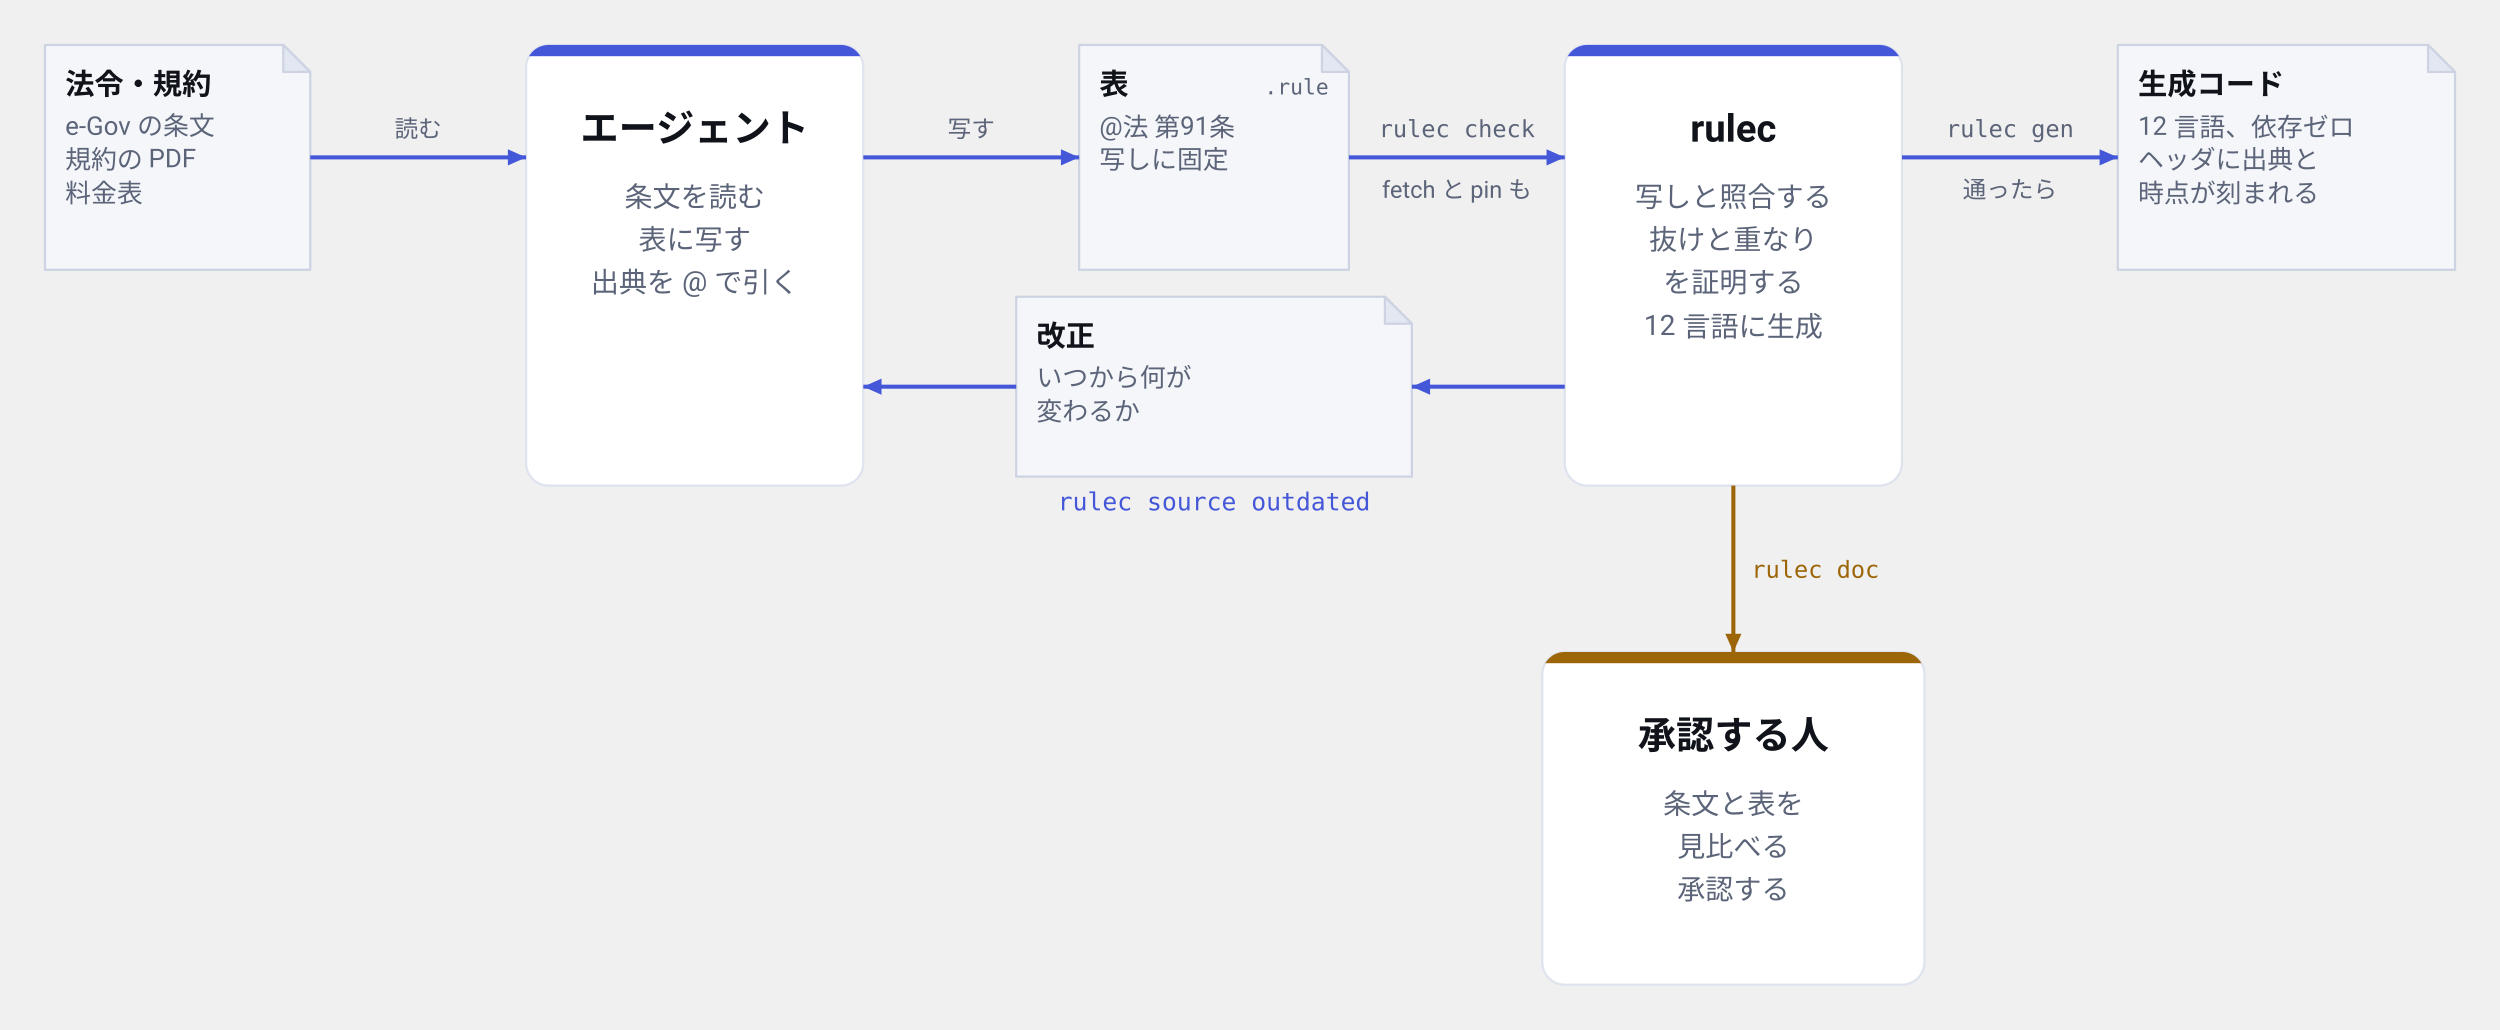
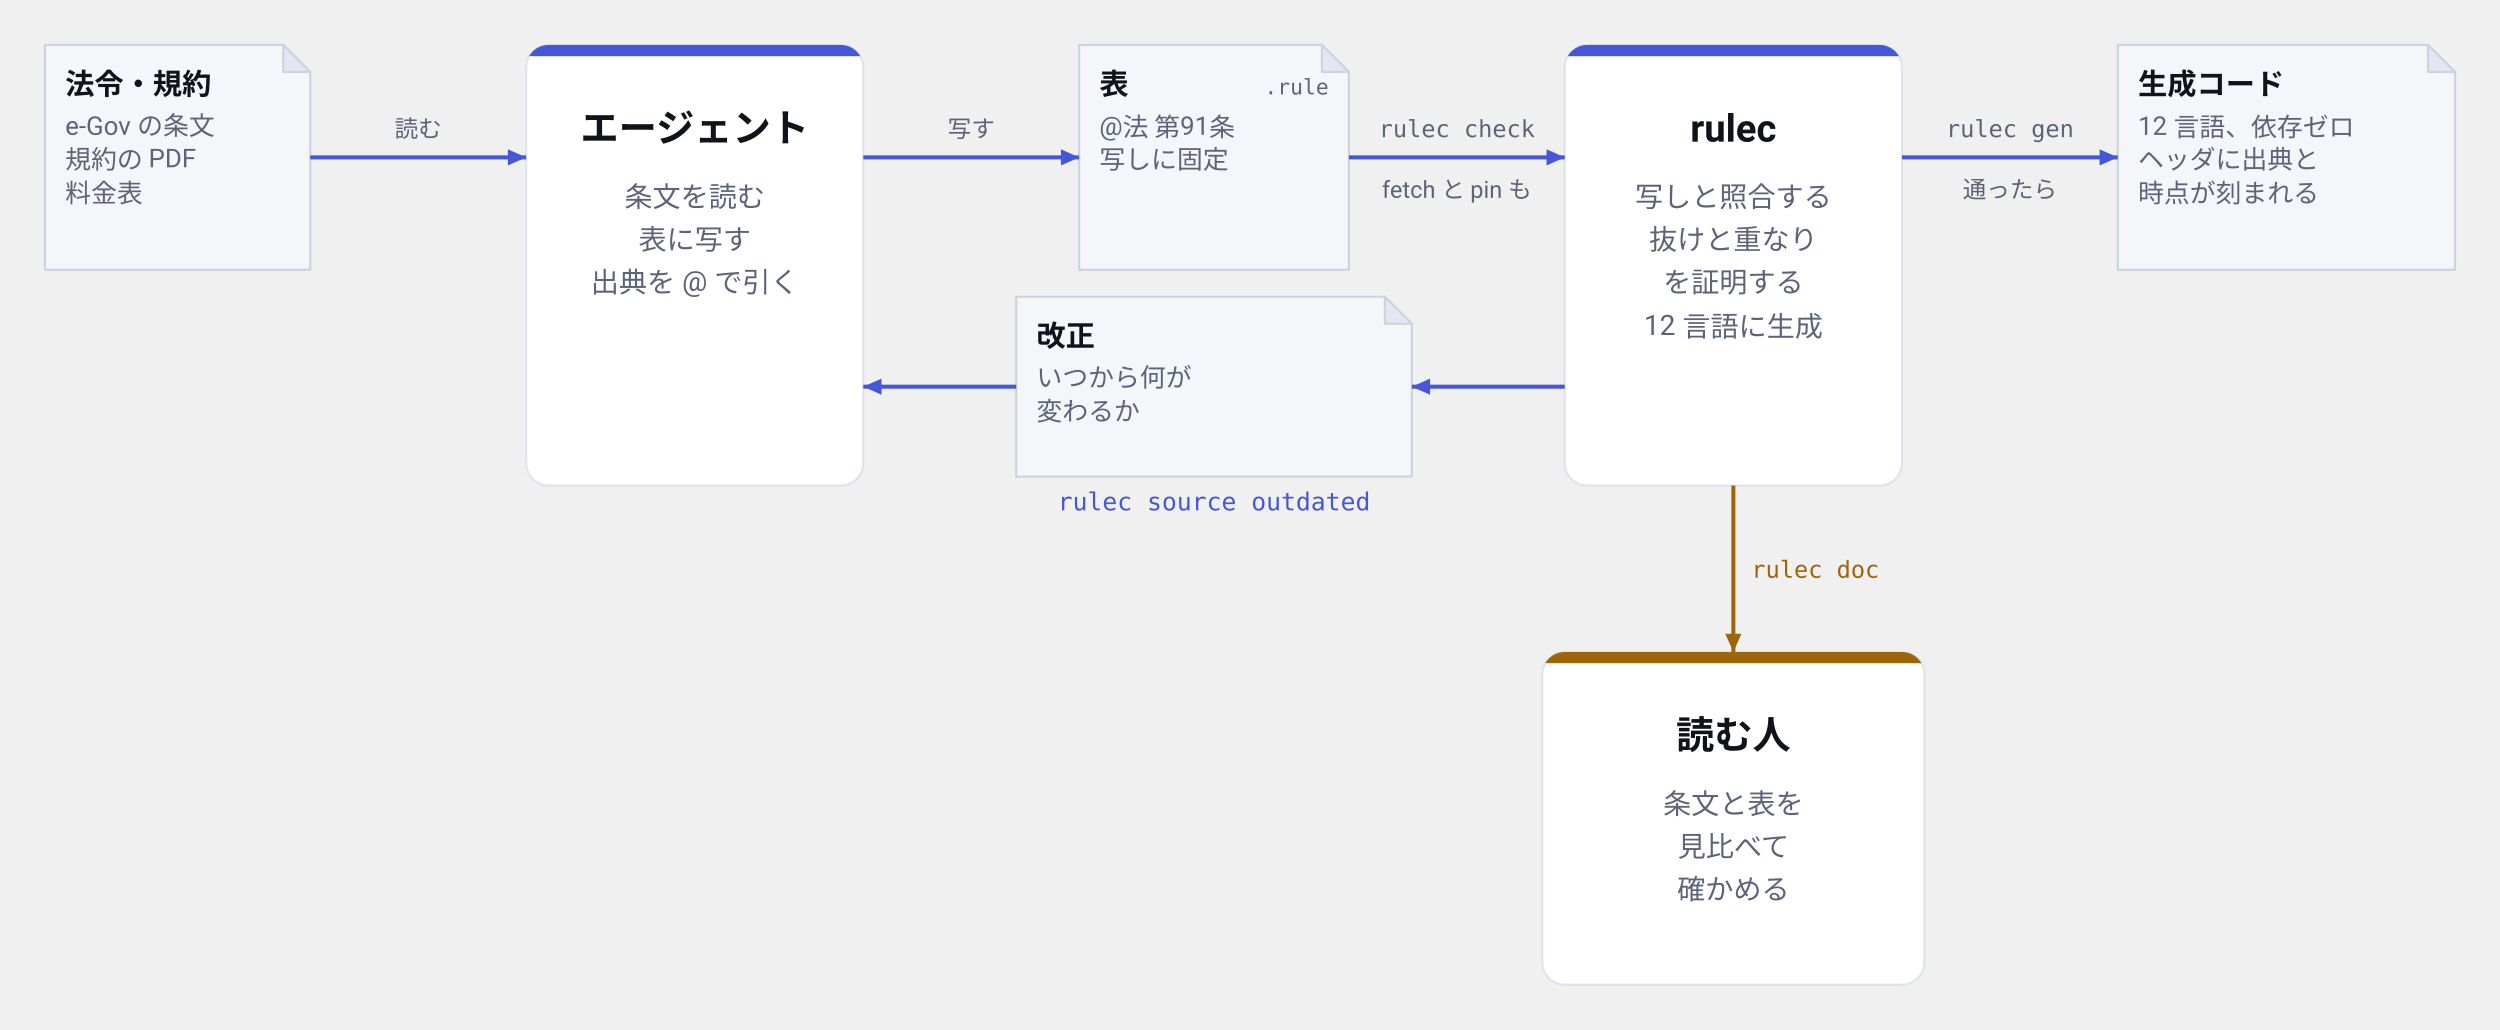
- <svg xmlns="http://www.w3.org/2000/svg" viewBox="0 0 1112 458" width="1112" height="458" role="img" aria-label="法令や公開された規約を、エージェントが表（.rule）に写し、条文を @ で引用する。rulec が写しと照合し、抜けと重なりを証明して、12 言語に生成する。承認する人は rulec doc の資料で条文と表を見比べる。改正が出れば rulec source outdated が知らせ、表を読み直す。" font-family="-apple-system, BlinkMacSystemFont, &quot;Hiragino Sans&quot;, &quot;Noto Sans JP&quot;, &quot;Yu Gothic&quot;, Meiryo, &quot;Segoe UI&quot;, Roboto, sans-serif">
+ <svg xmlns="http://www.w3.org/2000/svg" viewBox="0 0 1112 458" width="1112" height="458" role="img" aria-label="法令や公開された規約を、エージェントが表（.rule）に写し、条文を @ で引用する。rulec が写しと照合し、抜けと重なりを証明して、12 言語に生成する。読む人は rulec doc の資料で条文と表を見比べる。改正が出れば rulec source outdated が知らせ、表を読み直す。" font-family="-apple-system, BlinkMacSystemFont, &quot;Hiragino Sans&quot;, &quot;Noto Sans JP&quot;, &quot;Yu Gothic&quot;, Meiryo, &quot;Segoe UI&quot;, Roboto, sans-serif">
  <defs>
    <marker id="head-neutral" viewBox="0 0 10 10" refX="9" refY="5" markerWidth="9" markerHeight="9" markerUnits="userSpaceOnUse" orient="auto">
      <path d="M0,1 L9,5 L0,9 Z" fill="#8b94ab" />
    </marker>
    <marker id="head-accent" viewBox="0 0 10 10" refX="9" refY="5" markerWidth="9" markerHeight="9" markerUnits="userSpaceOnUse" orient="auto">
      <path d="M0,1 L9,5 L0,9 Z" fill="#4457d8" />
    </marker>
    <marker id="head-human" viewBox="0 0 10 10" refX="9" refY="5" markerWidth="9" markerHeight="9" markerUnits="userSpaceOnUse" orient="auto">
      <path d="M0,1 L9,5 L0,9 Z" fill="#9c6508" />
    </marker>
  </defs>
  <path d="M20,20.0 H126 L138,32.0 V120.0 H20 Z" fill="#f5f6fa" stroke="#cdd3e2" stroke-linejoin="round" />
  <path d="M126,20.0 V32.0 H138 Z" fill="#e3e7f1" stroke="#cdd3e2" stroke-linejoin="round" />
  <text x="29" y="42.0" font-size="13" font-weight="600" text-anchor="start" fill="#10131a">法令・規約</text>
  <text x="29" y="60.0" font-size="11.5" font-weight="400" text-anchor="start" fill="#5b6478">e-Gov の条文</text>
  <text x="29" y="75.0" font-size="11.5" font-weight="400" text-anchor="start" fill="#5b6478">規約の PDF</text>
  <text x="29" y="90.0" font-size="11.5" font-weight="400" text-anchor="start" fill="#5b6478">料金表</text>
  <clipPath id="clip-1">
    <rect x="234" y="20" width="150" height="196" rx="10" />
  </clipPath>
  <rect x="234" y="20" width="150" height="196" rx="10" fill="#ffffff" stroke="#dfe3ee" />
  <rect x="234" y="20" width="150" height="5" fill="#4457d8" clip-path="url(#clip-1)" />
  <text x="309.0" y="63" font-size="17" font-weight="700" text-anchor="middle" fill="#10131a">エージェント</text>
  <text x="309.0" y="92" font-size="12.5" font-weight="400" text-anchor="middle" fill="#5b6478">条文を読む</text>
  <text x="309.0" y="111" font-size="12.5" font-weight="400" text-anchor="middle" fill="#5b6478">表に写す</text>
  <text x="309.0" y="130" font-size="12.5" font-weight="400" text-anchor="middle" fill="#5b6478">出典を @ で引く</text>
  <path d="M480,20.0 H588 L600,32.0 V120.0 H480 Z" fill="#f5f6fa" stroke="#cdd3e2" stroke-linejoin="round" />
  <path d="M588,20.0 V32.0 H600 Z" fill="#e3e7f1" stroke="#cdd3e2" stroke-linejoin="round" />
  <text x="489" y="42.0" font-size="13" font-weight="600" text-anchor="start" fill="#10131a">表</text>
  <text x="591" y="42.0" font-size="9.5" font-weight="400" text-anchor="end" fill="#5b6478" font-family="ui-monospace, SFMono-Regular, Menlo, Consolas, monospace">.rule</text>
  <text x="489" y="60.0" font-size="11.5" font-weight="400" text-anchor="start" fill="#5b6478">@法 第91条</text>
  <text x="489" y="75.0" font-size="11.5" font-weight="400" text-anchor="start" fill="#5b6478">写しに固定</text>
  <clipPath id="clip-3">
    <rect x="696" y="20" width="150" height="196" rx="10" />
  </clipPath>
  <rect x="696" y="20" width="150" height="196" rx="10" fill="#ffffff" stroke="#dfe3ee" />
  <rect x="696" y="20" width="150" height="5" fill="#4457d8" clip-path="url(#clip-3)" />
  <text x="771.0" y="63" font-size="17" font-weight="700" text-anchor="middle" fill="#10131a">rulec</text>
  <text x="771.0" y="92" font-size="12.5" font-weight="400" text-anchor="middle" fill="#5b6478">写しと照合する</text>
  <text x="771.0" y="111" font-size="12.5" font-weight="400" text-anchor="middle" fill="#5b6478">抜けと重なり</text>
  <text x="771.0" y="130" font-size="12.5" font-weight="400" text-anchor="middle" fill="#5b6478">を証明する</text>
  <text x="771.0" y="149" font-size="12.5" font-weight="400" text-anchor="middle" fill="#5b6478">12 言語に生成</text>
  <path d="M942,20.0 H1080 L1092,32.0 V120.0 H942 Z" fill="#f5f6fa" stroke="#cdd3e2" stroke-linejoin="round" />
  <path d="M1080,20.0 V32.0 H1092 Z" fill="#e3e7f1" stroke="#cdd3e2" stroke-linejoin="round" />
  <text x="951" y="42.0" font-size="13" font-weight="600" text-anchor="start" fill="#10131a">生成コード</text>
  <text x="951" y="60.0" font-size="11.5" font-weight="400" text-anchor="start" fill="#5b6478">12 言語、依存ゼロ</text>
  <text x="951" y="75.0" font-size="11.5" font-weight="400" text-anchor="start" fill="#5b6478">ヘッダに出典と</text>
  <text x="951" y="90.0" font-size="11.5" font-weight="400" text-anchor="start" fill="#5b6478">時点が刻まれる</text>
  <line x1="138" y1="70" x2="234" y2="70" stroke="#4457d8" stroke-width="1.8" marker-end="url(#head-accent)" />
  <text x="186.0" y="61" font-size="10.5" font-weight="400" text-anchor="middle" fill="#5b6478">読む</text>
  <line x1="384" y1="70" x2="480" y2="70" stroke="#4457d8" stroke-width="1.8" marker-end="url(#head-accent)" />
  <text x="432.0" y="61" font-size="10.5" font-weight="400" text-anchor="middle" fill="#5b6478">写す</text>
  <line x1="600" y1="70" x2="696" y2="70" stroke="#4457d8" stroke-width="1.8" marker-end="url(#head-accent)" />
  <text x="648.0" y="61" font-size="10.5" font-weight="400" text-anchor="middle" fill="#5b6478" font-family="ui-monospace, SFMono-Regular, Menlo, Consolas, monospace">rulec check</text>
  <text x="648.0" y="88" font-size="10.5" font-weight="400" text-anchor="middle" fill="#5b6478">fetch と pin も</text>
  <line x1="846" y1="70" x2="942" y2="70" stroke="#4457d8" stroke-width="1.8" marker-end="url(#head-accent)" />
  <text x="894.0" y="61" font-size="10.5" font-weight="400" text-anchor="middle" fill="#5b6478" font-family="ui-monospace, SFMono-Regular, Menlo, Consolas, monospace">rulec gen</text>
  <text x="894.0" y="88" font-size="10.5" font-weight="400" text-anchor="middle" fill="#5b6478">通ったら</text>
  <path d="M452.0,132 H616.0 L628.0,144 V212 H452.0 Z" fill="#f5f6fa" stroke="#cdd3e2" stroke-linejoin="round" />
  <path d="M616.0,132 V144 H628.0 Z" fill="#e3e7f1" stroke="#cdd3e2" stroke-linejoin="round" />
  <text x="461.0" y="154" font-size="13" font-weight="600" text-anchor="start" fill="#10131a">改正</text>
  <text x="461.0" y="172" font-size="11.5" font-weight="400" text-anchor="start" fill="#5b6478">いつから何が</text>
  <text x="461.0" y="187" font-size="11.5" font-weight="400" text-anchor="start" fill="#5b6478">変わるか</text>
  <line x1="696" y1="172" x2="628.0" y2="172" stroke="#4457d8" stroke-width="1.8" marker-end="url(#head-accent)" />
  <line x1="452.0" y1="172" x2="384" y2="172" stroke="#4457d8" stroke-width="1.8" marker-end="url(#head-accent)" />
  <text x="540.0" y="227" font-size="11" font-weight="400" text-anchor="middle" fill="#4457d8" font-family="ui-monospace, SFMono-Regular, Menlo, Consolas, monospace">rulec source outdated</text>
  <clipPath id="clip-person">
    <rect x="686.0" y="290" width="170" height="148" rx="10" />
  </clipPath>
  <rect x="686.0" y="290" width="170" height="148" rx="10" fill="#ffffff" stroke="#dfe3ee" />
  <rect x="686.0" y="290" width="170" height="5" fill="#9c6508" clip-path="url(#clip-person)" />
-   <text x="771.0" y="333" font-size="17" font-weight="700" text-anchor="middle" fill="#10131a">承認する人</text>
+   <text x="771.0" y="333" font-size="17" font-weight="700" text-anchor="middle" fill="#10131a">読む人</text>
  <text x="771.0" y="362" font-size="12.5" font-weight="400" text-anchor="middle" fill="#5b6478">条文と表を</text>
-   <text x="771.0" y="381" font-size="12.5" font-weight="400" text-anchor="middle" fill="#5b6478">見比べる</text>
-   <text x="771.0" y="400" font-size="12.5" font-weight="400" text-anchor="middle" fill="#5b6478">承認する</text>
+   <text x="771.0" y="381" font-size="12.5" font-weight="400" text-anchor="middle" fill="#5b6478">見比べて</text>
+   <text x="771.0" y="400" font-size="12.5" font-weight="400" text-anchor="middle" fill="#5b6478">確かめる</text>
  <line x1="771.0" y1="216" x2="771.0" y2="290" stroke="#9c6508" stroke-width="1.8" marker-end="url(#head-human)" />
  <text x="779.0" y="257.0" font-size="10.5" font-weight="400" text-anchor="start" fill="#9c6508" font-family="ui-monospace, SFMono-Regular, Menlo, Consolas, monospace">rulec doc</text>
</svg>
